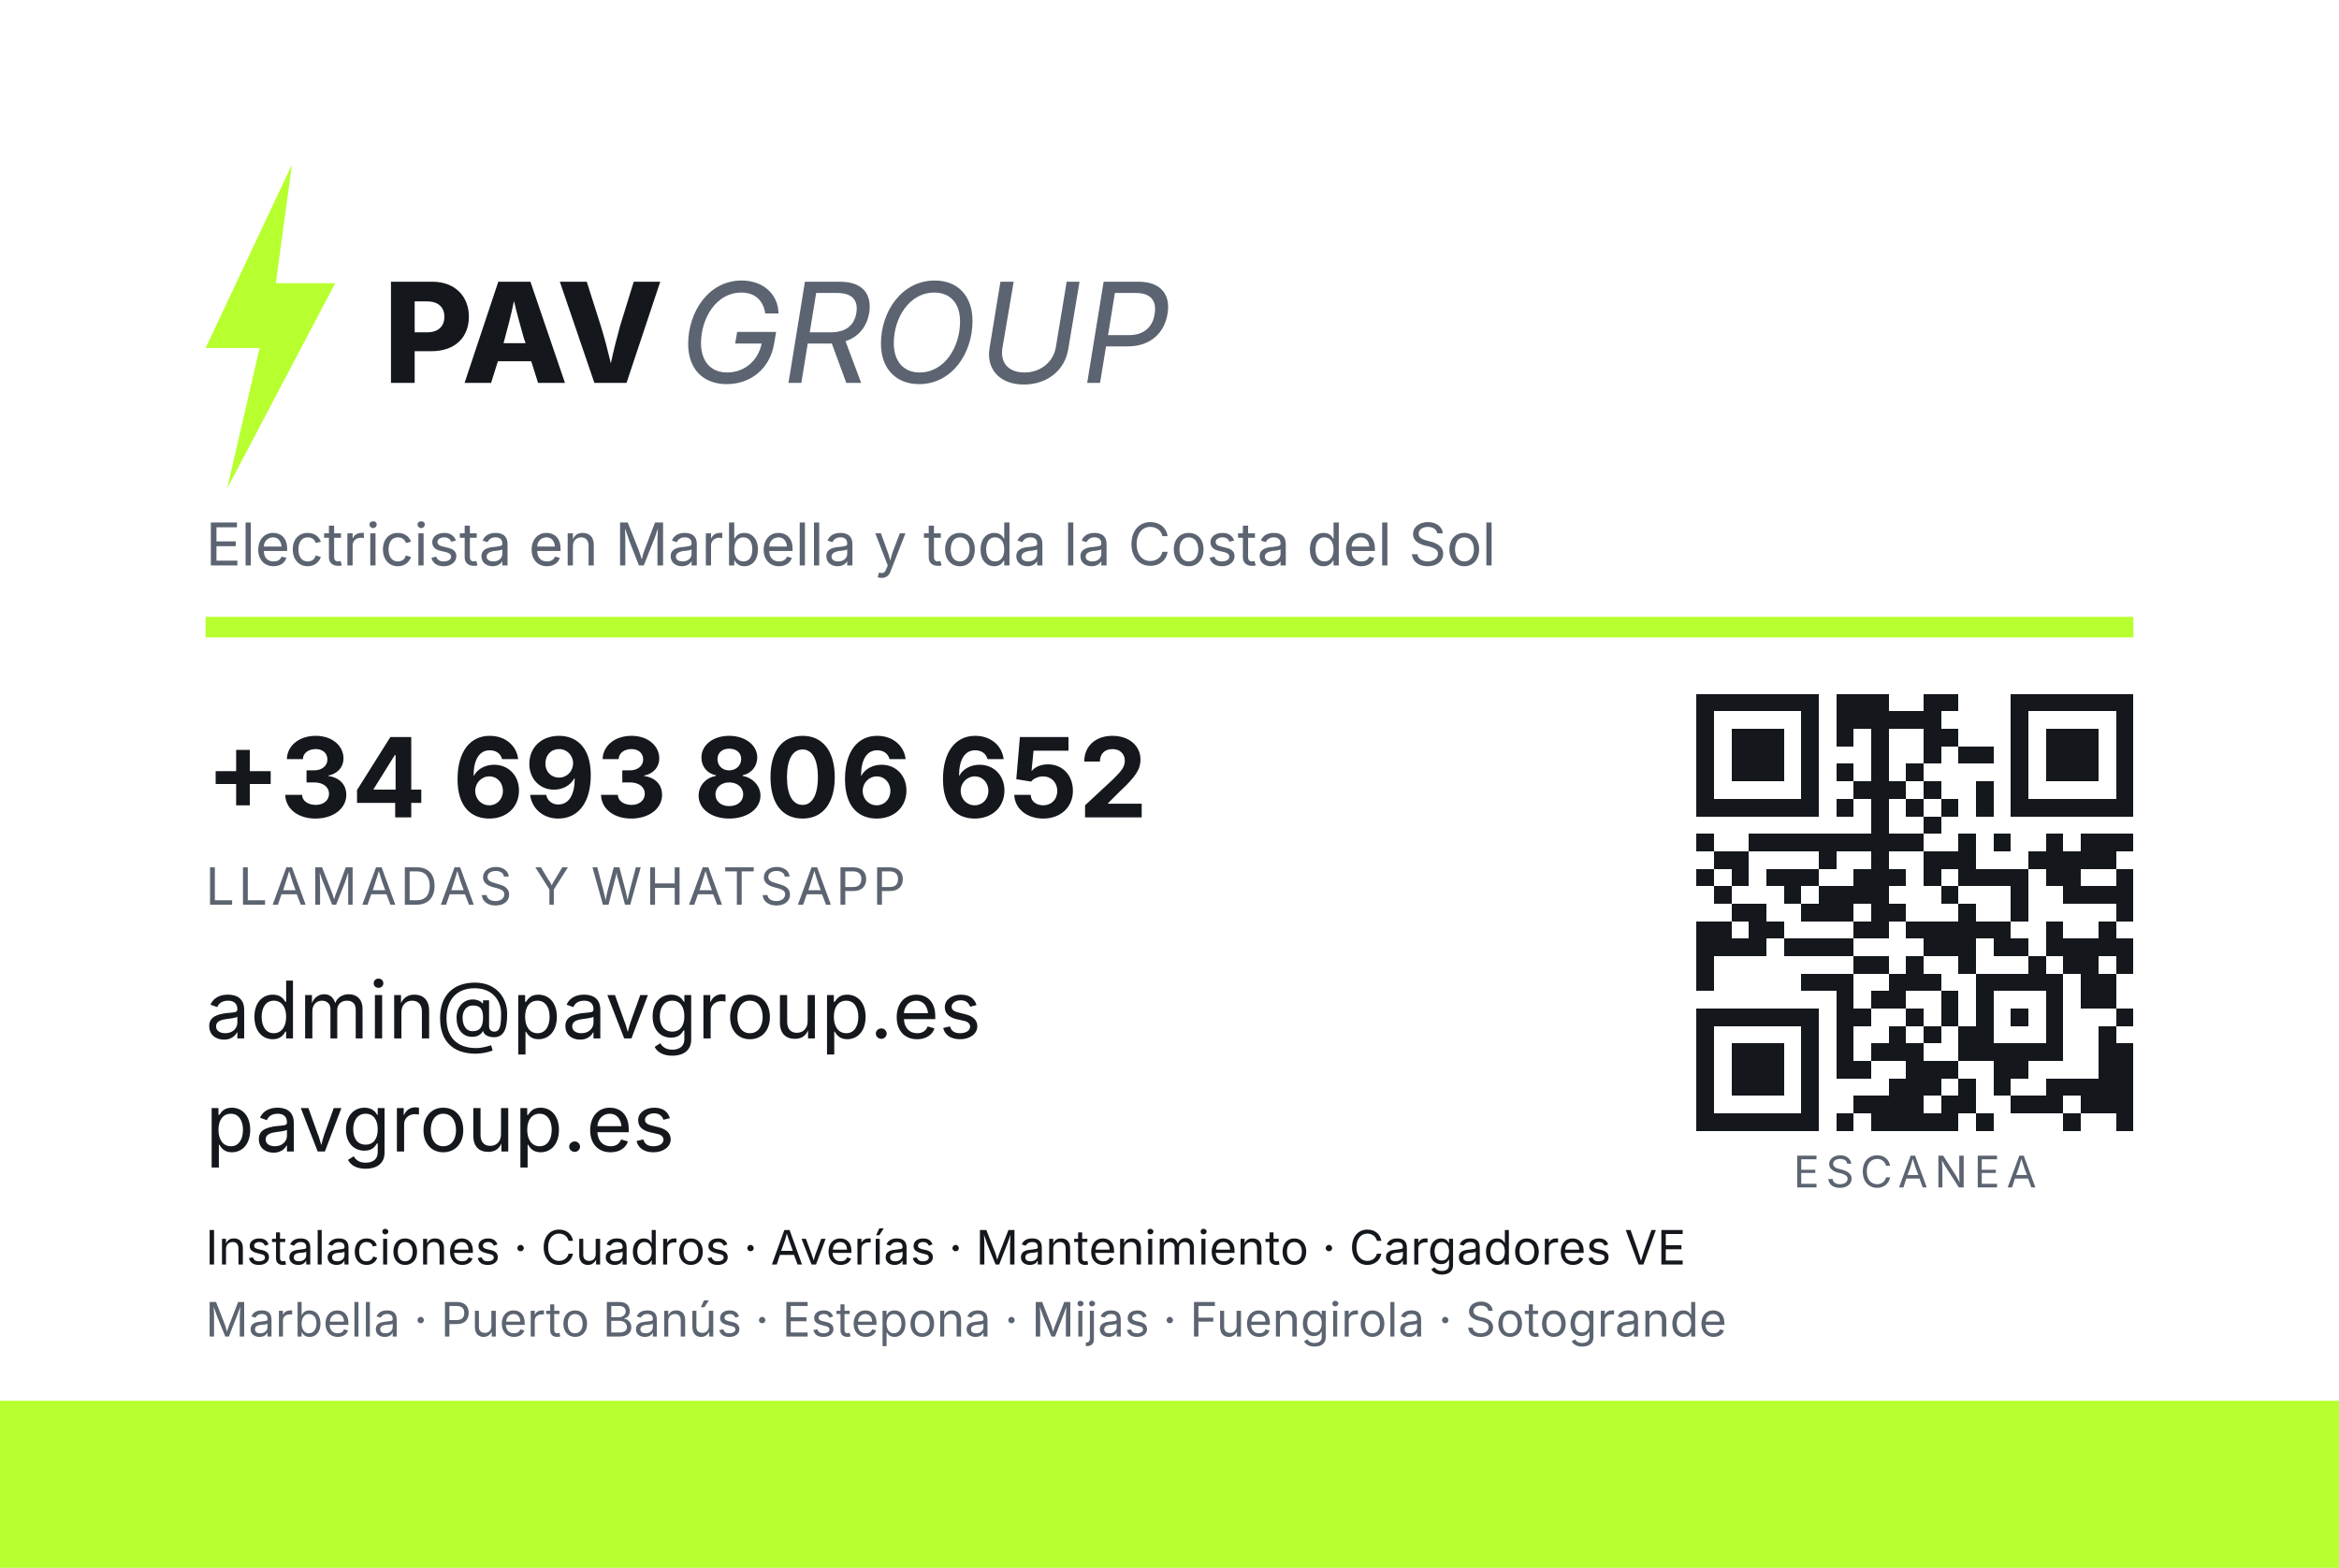
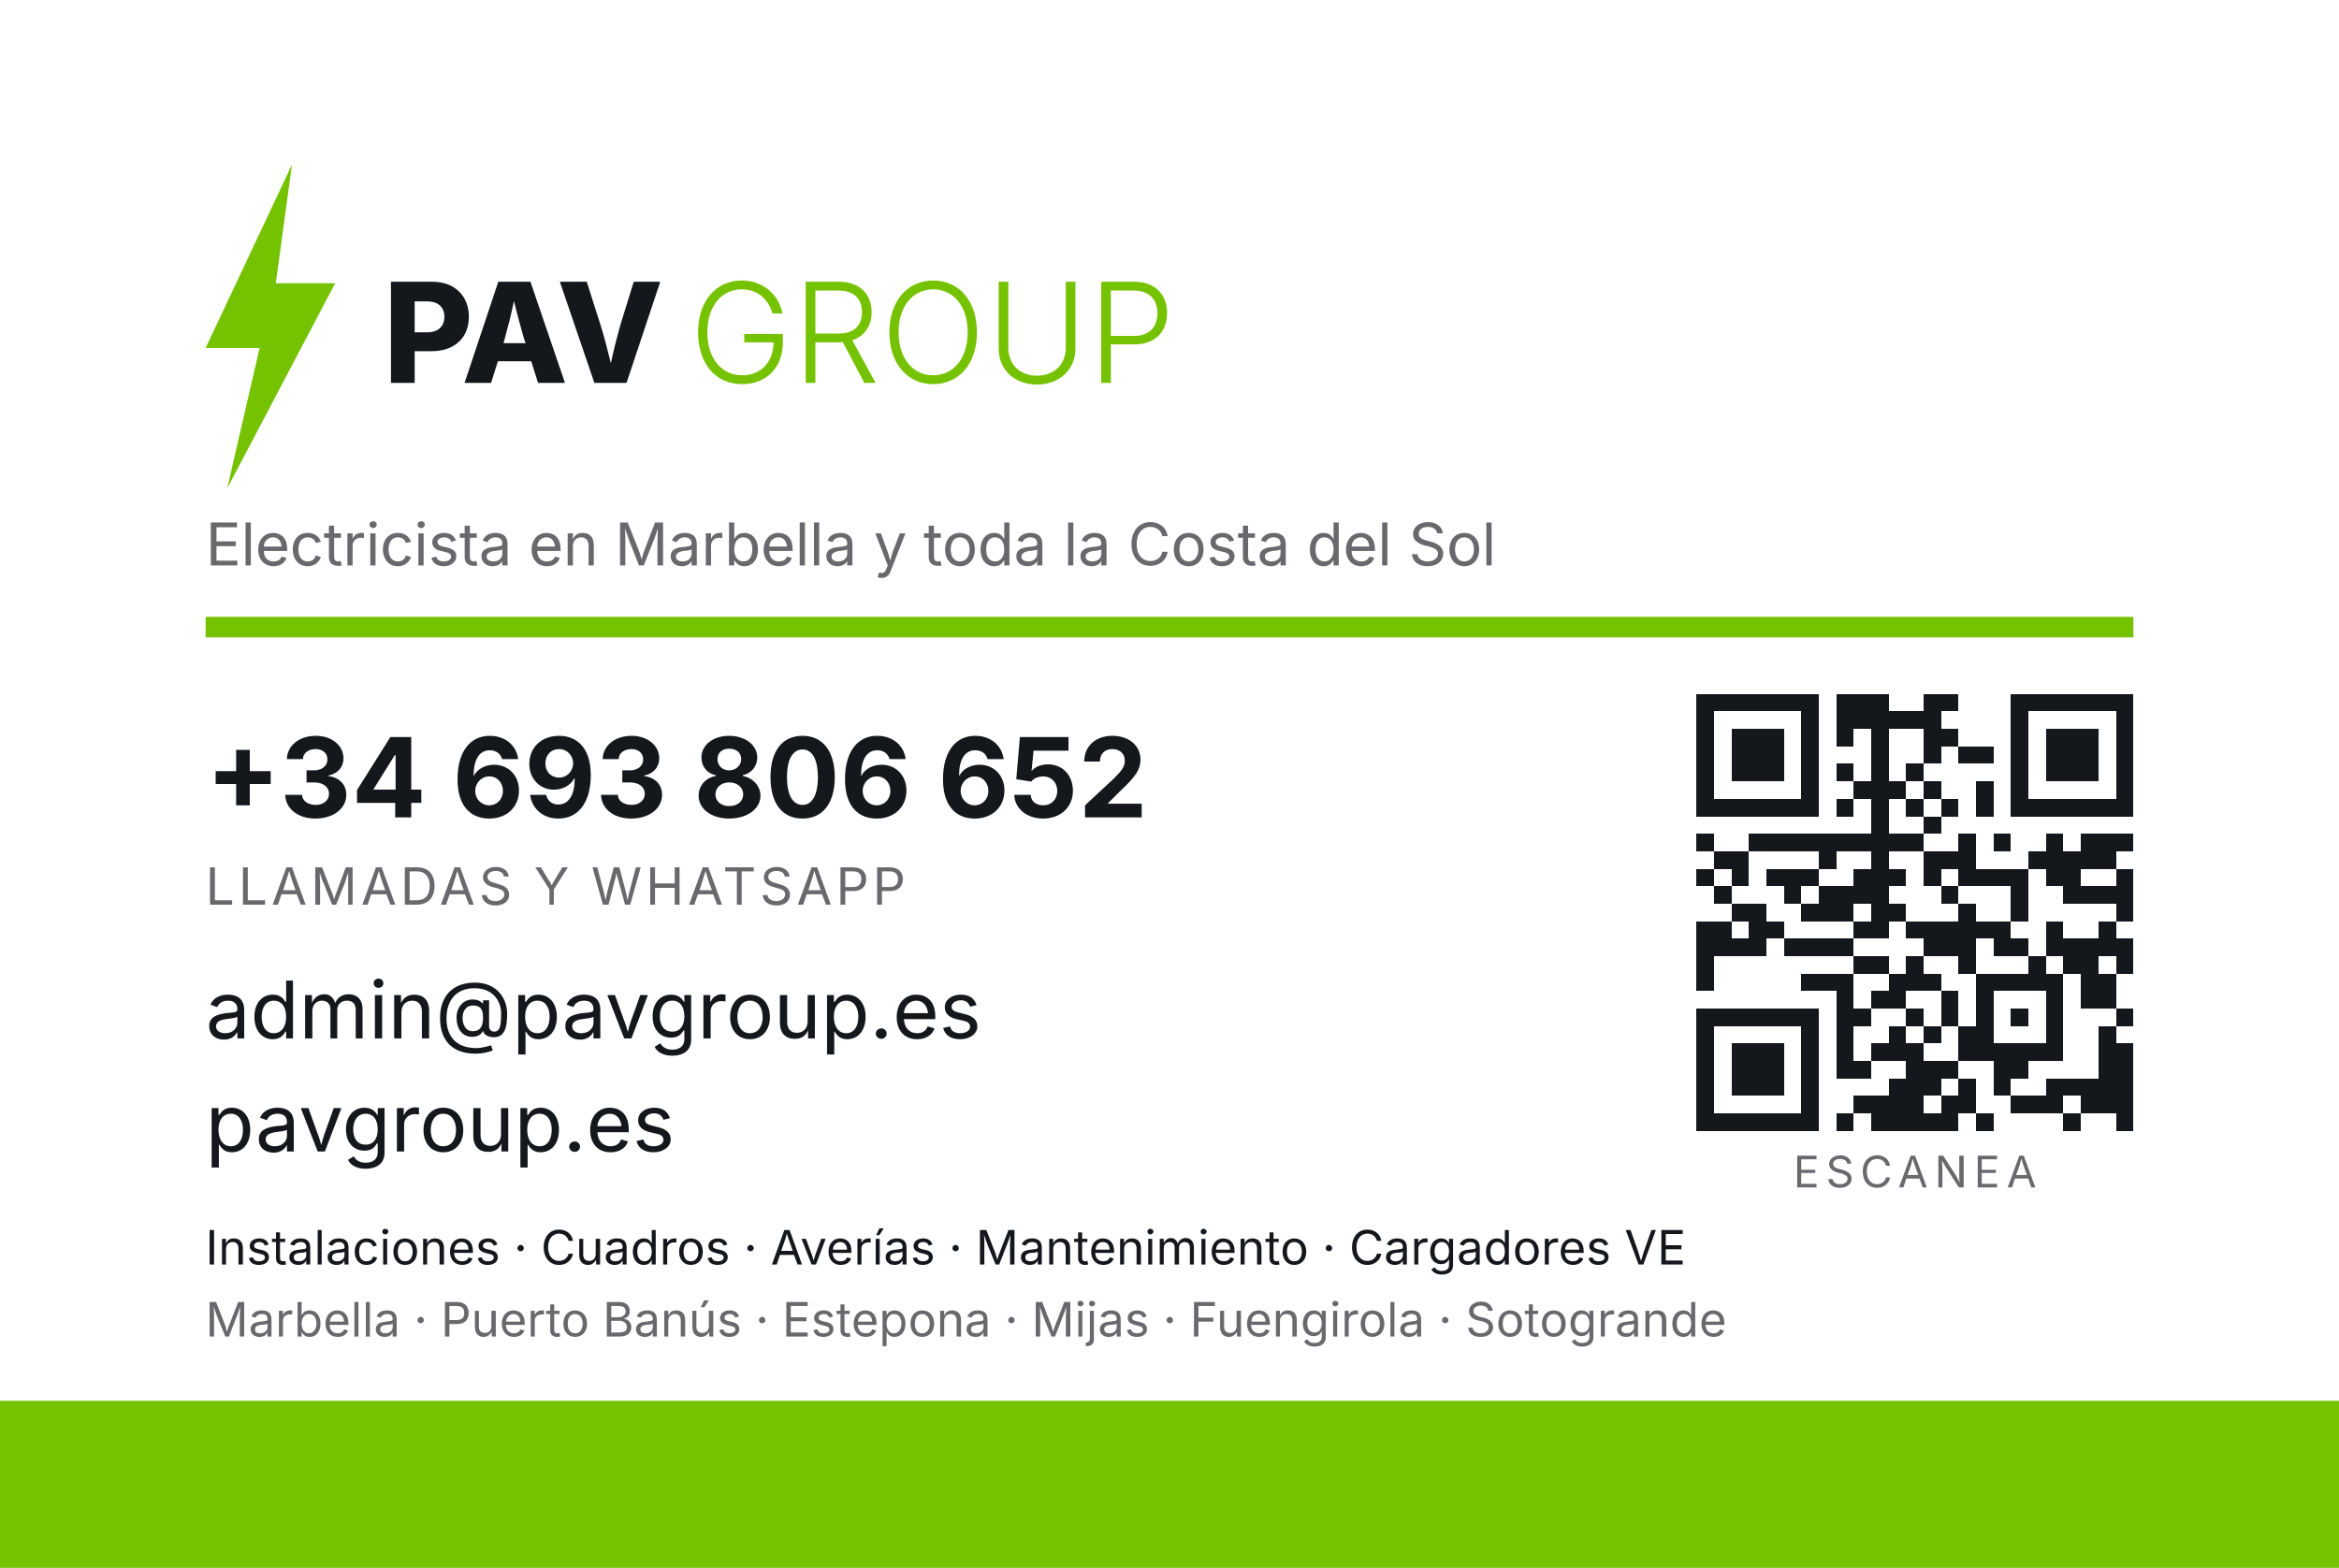
<svg xmlns="http://www.w3.org/2000/svg" width="91mm" height="61mm" viewBox="0 0 91 61">
  <g font-family="Inter, Arial, Helvetica, sans-serif">
    <rect width="91" height="61" fill="#FFFFFF" />
-     <path transform="translate(6.74,6.4) scale(0.21)" d="M22 0 L6 34 L16 34 L10 60 L30 22 L19 22 Z" fill="#B7FF2E" />
-     <text x="14.9" y="14.9" font-size="5.4" font-weight="800" fill="#14171C">PAV<tspan font-style="italic" font-weight="400" fill="#5B6470" dx="0.6">GROUP</tspan>
+     <path transform="translate(6.74,6.4) scale(0.21)" d="M22 0 L6 34 L16 34 L10 60 L30 22 L19 22 Z" fill="#75C200" />
+     <text x="14.9" y="14.9" font-size="5.4" font-weight="800" fill="#14171C">PAV<tspan font-weight="300" fill="#75C200" dx="1">GROUP</tspan>
    </text>
-     <text x="8" y="22" font-size="2.3" fill="#5B6470">Electricista en Marbella y toda la Costa del Sol</text>
-     <rect x="8" y="24" width="75" height="0.8" fill="#B7FF2E" />
+     <text x="8" y="22" font-size="2.3" fill="#69686D">Electricista en Marbella y toda la Costa del Sol</text>
+     <rect x="8" y="24" width="75" height="0.8" fill="#75C200" />
    <text x="8" y="31.8" font-size="4.3" font-weight="700" fill="#14171C">+34 693 806 652</text>
-     <text x="8" y="35.2" font-size="2" fill="#5B6470" letter-spacing="0.15">LLAMADAS Y WHATSAPP</text>
+     <text x="8" y="35.2" font-size="2" fill="#69686D" letter-spacing="0.15">LLAMADAS Y WHATSAPP</text>
    <text x="8" y="40.4" font-size="3.1" fill="#14171C">admin@pavgroup.es</text>
    <text x="8" y="44.8" font-size="3.1" fill="#14171C">pavgroup.es</text>
    <path transform="translate(66,27) scale(0.68)" d="M0 0.5h7m1 0h3m2 0h2m3 0h7m-25 1h1m5 0h1m1 0h6m4 0h1m5 0h1m-25 1h1m1 0h3m1 0h1m1 0h1m1 0h1m2 0h2m3 0h1m1 0h3m1 0h1m-25 1h1m1 0h3m1 0h1m3 0h1m2 0h1m1 0h2m1 0h1m1 0h3m1 0h1m-25 1h1m1 0h3m1 0h1m1 0h1m1 0h1m1 0h1m5 0h1m1 0h3m1 0h1m-25 1h1m5 0h1m2 0h3m1 0h1m2 0h1m1 0h1m5 0h1m-25 1h7m1 0h1m1 0h1m1 0h1m1 0h1m1 0h1m1 0h7m-15 1h1m2 0h1m-14 1h1m2 0h10m2 0h1m1 0h1m2 0h1m1 0h3m-24 1h2m4 0h1m2 0h1m2 0h3m3 0h5m-24 1h1m1 0h1m1 0h3m2 0h3m1 0h1m1 0h4m1 0h2m2 0h1m-24 1h1m3 0h1m1 0h4m3 0h1m3 0h1m2 0h4m-23 1h2m2 0h3m1 0h2m3 0h1m2 0h1m5 0h1m-25 1h2m1 0h2m4 0h2m1 0h6m2 0h1m2 0h1m-24 1h4m1 0h4m4 0h3m1 0h2m1 0h5m-25 1h1m8 0h2m1 0h1m2 0h1m3 0h1m1 0h2m1 0h1m-25 1h1m5 0h3m2 0h3m2 0h5m1 0h2m-16 1h1m1 0h2m2 0h1m1 0h1m3 0h1m1 0h2m-24 1h7m1 0h2m2 0h1m1 0h1m1 0h1m1 0h1m1 0h1m3 0h1m-25 1h1m5 0h1m1 0h1m2 0h1m1 0h1m1 0h2m3 0h1m2 0h1m-24 1h1m1 0h3m1 0h1m1 0h1m1 0h3m2 0h6m2 0h2m-25 1h1m1 0h3m1 0h1m1 0h2m2 0h3m2 0h2m4 0h2m-25 1h1m1 0h3m1 0h1m4 0h3m1 0h1m1 0h1m2 0h5m-25 1h1m5 0h1m2 0h4m1 0h2m2 0h3m1 0h3m-25 1h7m1 0h1m1 0h5m1 0h1m4 0h1m2 0h1" stroke="#14171C" stroke-width="1" fill="none" shape-rendering="crispEdges" />
-     <text x="74.5" y="46.2" text-anchor="middle" font-size="1.7" fill="#5B6470" letter-spacing="0.25">ESCANEA</text>
+     <text x="74.5" y="46.2" text-anchor="middle" font-size="1.7" fill="#69686D" letter-spacing="0.25">ESCANEA</text>
    <text x="8" y="49.2" font-size="1.85" fill="#14171C">Instalaciones · Cuadros · Averías · Mantenimiento · Cargadores VE</text>
-     <text x="8" y="52" font-size="1.85" fill="#5B6470">Marbella · Puerto Banús · Estepona · Mijas · Fuengirola · Sotogrande</text>
-     <rect x="0" y="54.5" width="91" height="6.5" fill="#B7FF2E" />
+     <text x="8" y="52" font-size="1.85" fill="#69686D">Marbella · Puerto Banús · Estepona · Mijas · Fuengirola · Sotogrande</text>
+     <rect x="0" y="54.5" width="91" height="6.5" fill="#75C200" />
  </g>
</svg>
